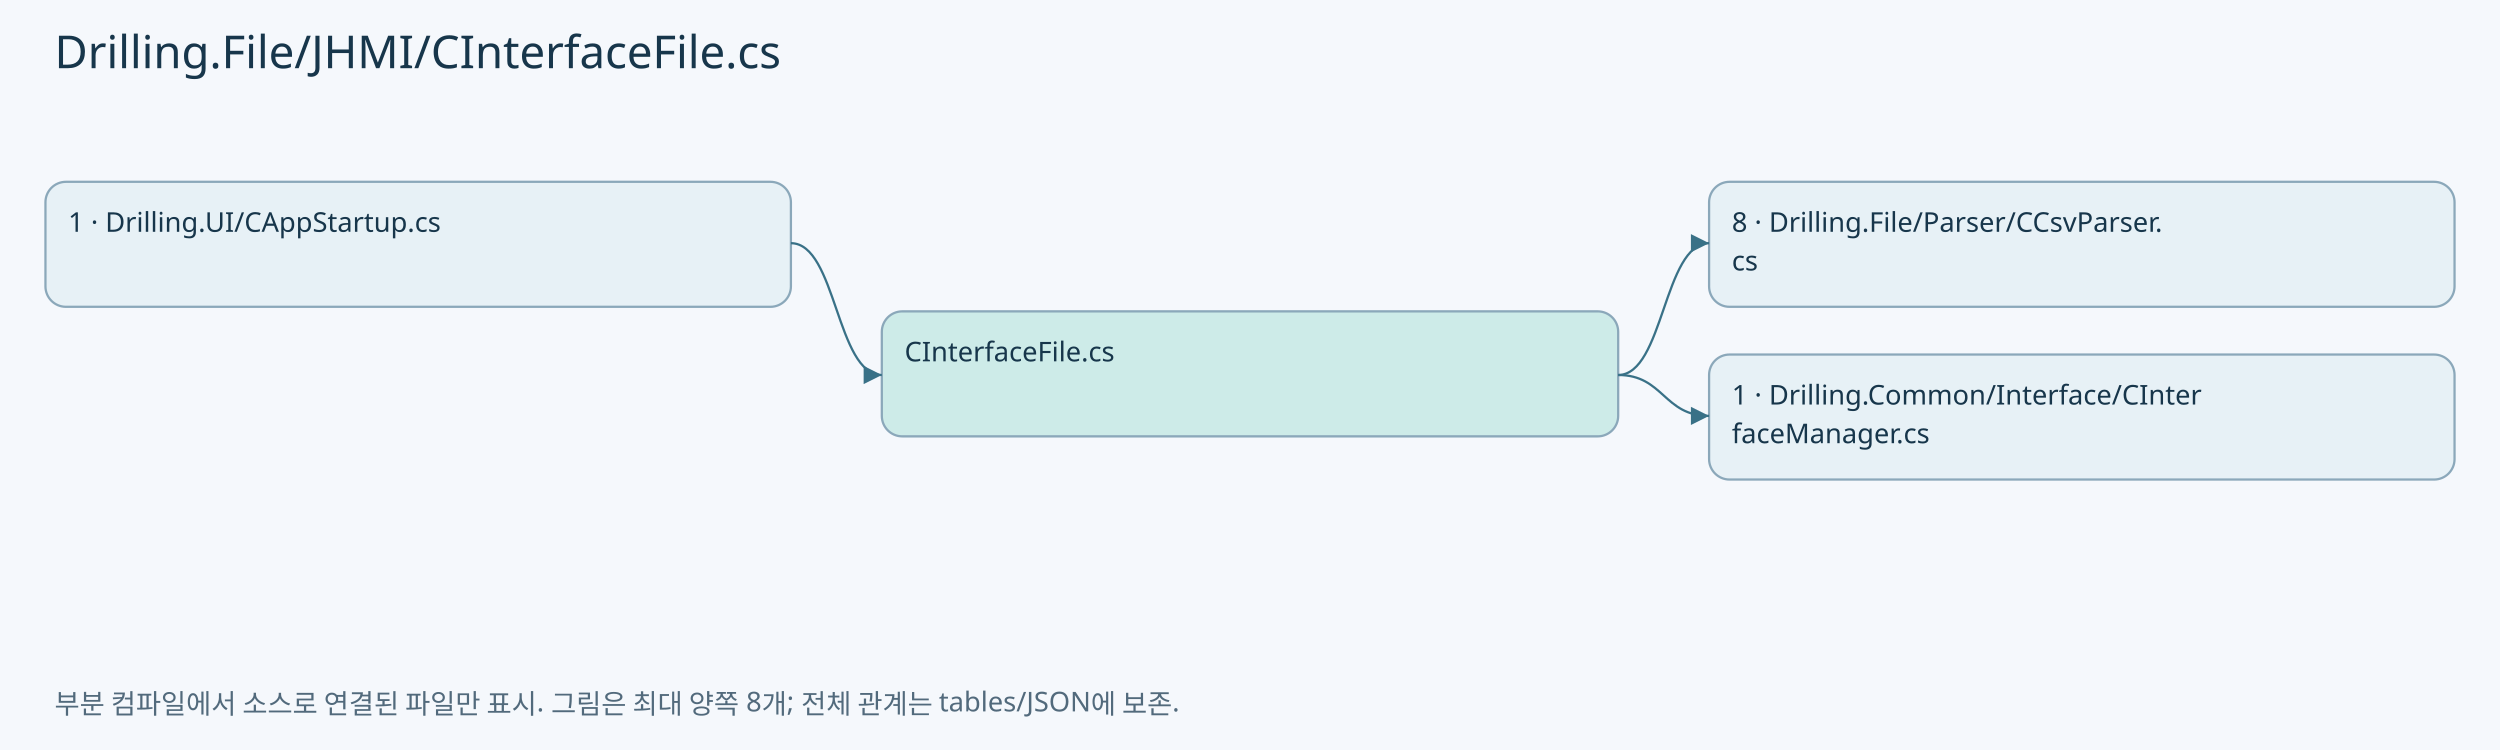
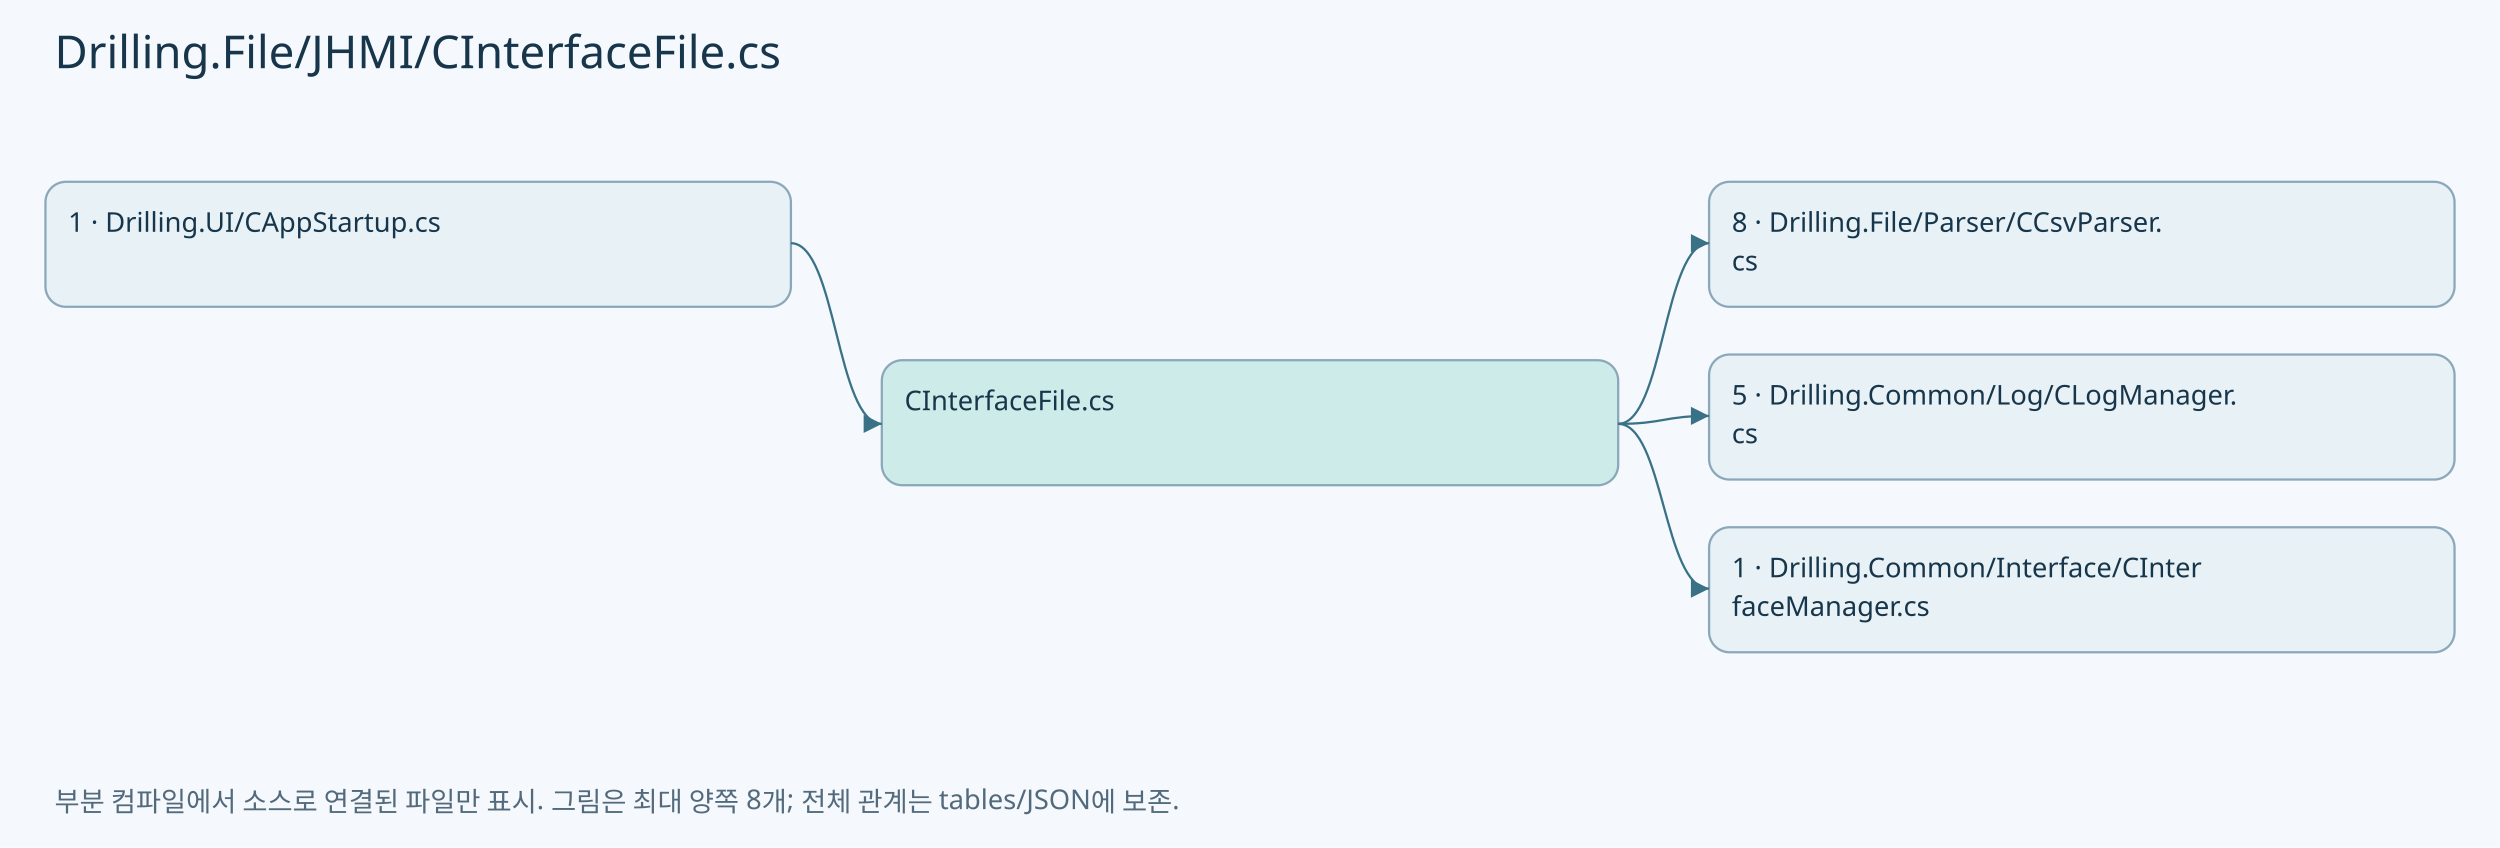
- <svg xmlns="http://www.w3.org/2000/svg" width="1100" height="330" viewBox="0 0 1100 330" role="img" aria-label="Drilling.File/JHMI/CInterfaceFile.cs">
+ <svg xmlns="http://www.w3.org/2000/svg" width="1100" height="373" viewBox="0 0 1100 373" role="img" aria-label="Drilling.File/JHMI/CInterfaceFile.cs">
  <defs>
    <marker id="a" markerWidth="9" markerHeight="9" refX="8" refY="4" orient="auto">
      <path d="M0 0L8 4L0 8" fill="#397187" />
    </marker>
  </defs>
-   <rect width="1100" height="330" fill="#f5f8fc" />
+   <rect width="1100" height="373" fill="#f5f8fc" />
  <text x="24" y="30" font-family="Segoe UI,sans-serif" font-size="20" fill="#17364b">Drilling.File/JHMI/CInterfaceFile.cs</text>
-   <rect x="388" y="137.0" width="324" height="55" rx="9" fill="#cdebe8" stroke="#8ba8ba" />
-   <text x="398" y="159.0" font-family="Segoe UI,sans-serif" font-size="12" fill="#17364b">CInterfaceFile.cs</text>
+   <rect x="388" y="158.5" width="324" height="55" rx="9" fill="#cdebe8" stroke="#8ba8ba" />
+   <text x="398" y="180.5" font-family="Segoe UI,sans-serif" font-size="12" fill="#17364b">CInterfaceFile.cs</text>
  <rect x="20" y="80" width="328" height="55" rx="9" fill="#e7f1f6" stroke="#8ba8ba" />
  <text x="30" y="102" font-family="Segoe UI,sans-serif" font-size="12" fill="#17364b">1 · Drilling.UI/CAppStartup.cs</text>
-   <path d="M348 107C368.0 107,368.0 165.0,388 165.0" fill="none" stroke="#397187" marker-end="url(#a)" />
+   <path d="M348 107C368.0 107,368.0 186.5,388 186.5" fill="none" stroke="#397187" marker-end="url(#a)" />
  <rect x="752" y="80" width="328" height="55" rx="9" fill="#e7f1f6" stroke="#8ba8ba" />
  <text x="762" y="102" font-family="Segoe UI,sans-serif" font-size="12" fill="#17364b">8 · Drilling.File/Parser/CCsvParser.</text>
  <text x="762" y="119" font-family="Segoe UI,sans-serif" font-size="12" fill="#17364b">cs</text>
-   <path d="M712 165.0C732.0 165.0,732.0 107,752 107" fill="none" stroke="#397187" marker-end="url(#a)" />
+   <path d="M712 186.5C732.0 186.5,732.0 107,752 107" fill="none" stroke="#397187" marker-end="url(#a)" />
  <rect x="752" y="156" width="328" height="55" rx="9" fill="#e7f1f6" stroke="#8ba8ba" />
-   <text x="762" y="178" font-family="Segoe UI,sans-serif" font-size="12" fill="#17364b">1 · Drilling.Common/Interface/CInter</text>
-   <text x="762" y="195" font-family="Segoe UI,sans-serif" font-size="12" fill="#17364b">faceManager.cs</text>
-   <path d="M712 165.0C732.0 165.0,732.0 183,752 183" fill="none" stroke="#397187" marker-end="url(#a)" />
-   <text x="24" y="314" font-family="Segoe UI,sans-serif" font-size="12" fill="#526a7c">부분 컴파일에서 소스로 연결된 파일만 표시. 그림은 최대 양쪽 8개; 전체 관계는 tables/JSON에 보존.</text>
+   <text x="762" y="178" font-family="Segoe UI,sans-serif" font-size="12" fill="#17364b">5 · Drilling.Common/Log/CLogManager.</text>
+   <text x="762" y="195" font-family="Segoe UI,sans-serif" font-size="12" fill="#17364b">cs</text>
+   <path d="M712 186.5C732.0 186.5,732.0 183,752 183" fill="none" stroke="#397187" marker-end="url(#a)" />
+   <rect x="752" y="232" width="328" height="55" rx="9" fill="#e7f1f6" stroke="#8ba8ba" />
+   <text x="762" y="254" font-family="Segoe UI,sans-serif" font-size="12" fill="#17364b">1 · Drilling.Common/Interface/CInter</text>
+   <text x="762" y="271" font-family="Segoe UI,sans-serif" font-size="12" fill="#17364b">faceManager.cs</text>
+   <path d="M712 186.5C732.0 186.5,732.0 259,752 259" fill="none" stroke="#397187" marker-end="url(#a)" />
+   <text x="24" y="357" font-family="Segoe UI,sans-serif" font-size="12" fill="#526a7c">부분 컴파일에서 소스로 연결된 파일만 표시. 그림은 최대 양쪽 8개; 전체 관계는 tables/JSON에 보존.</text>
</svg>
